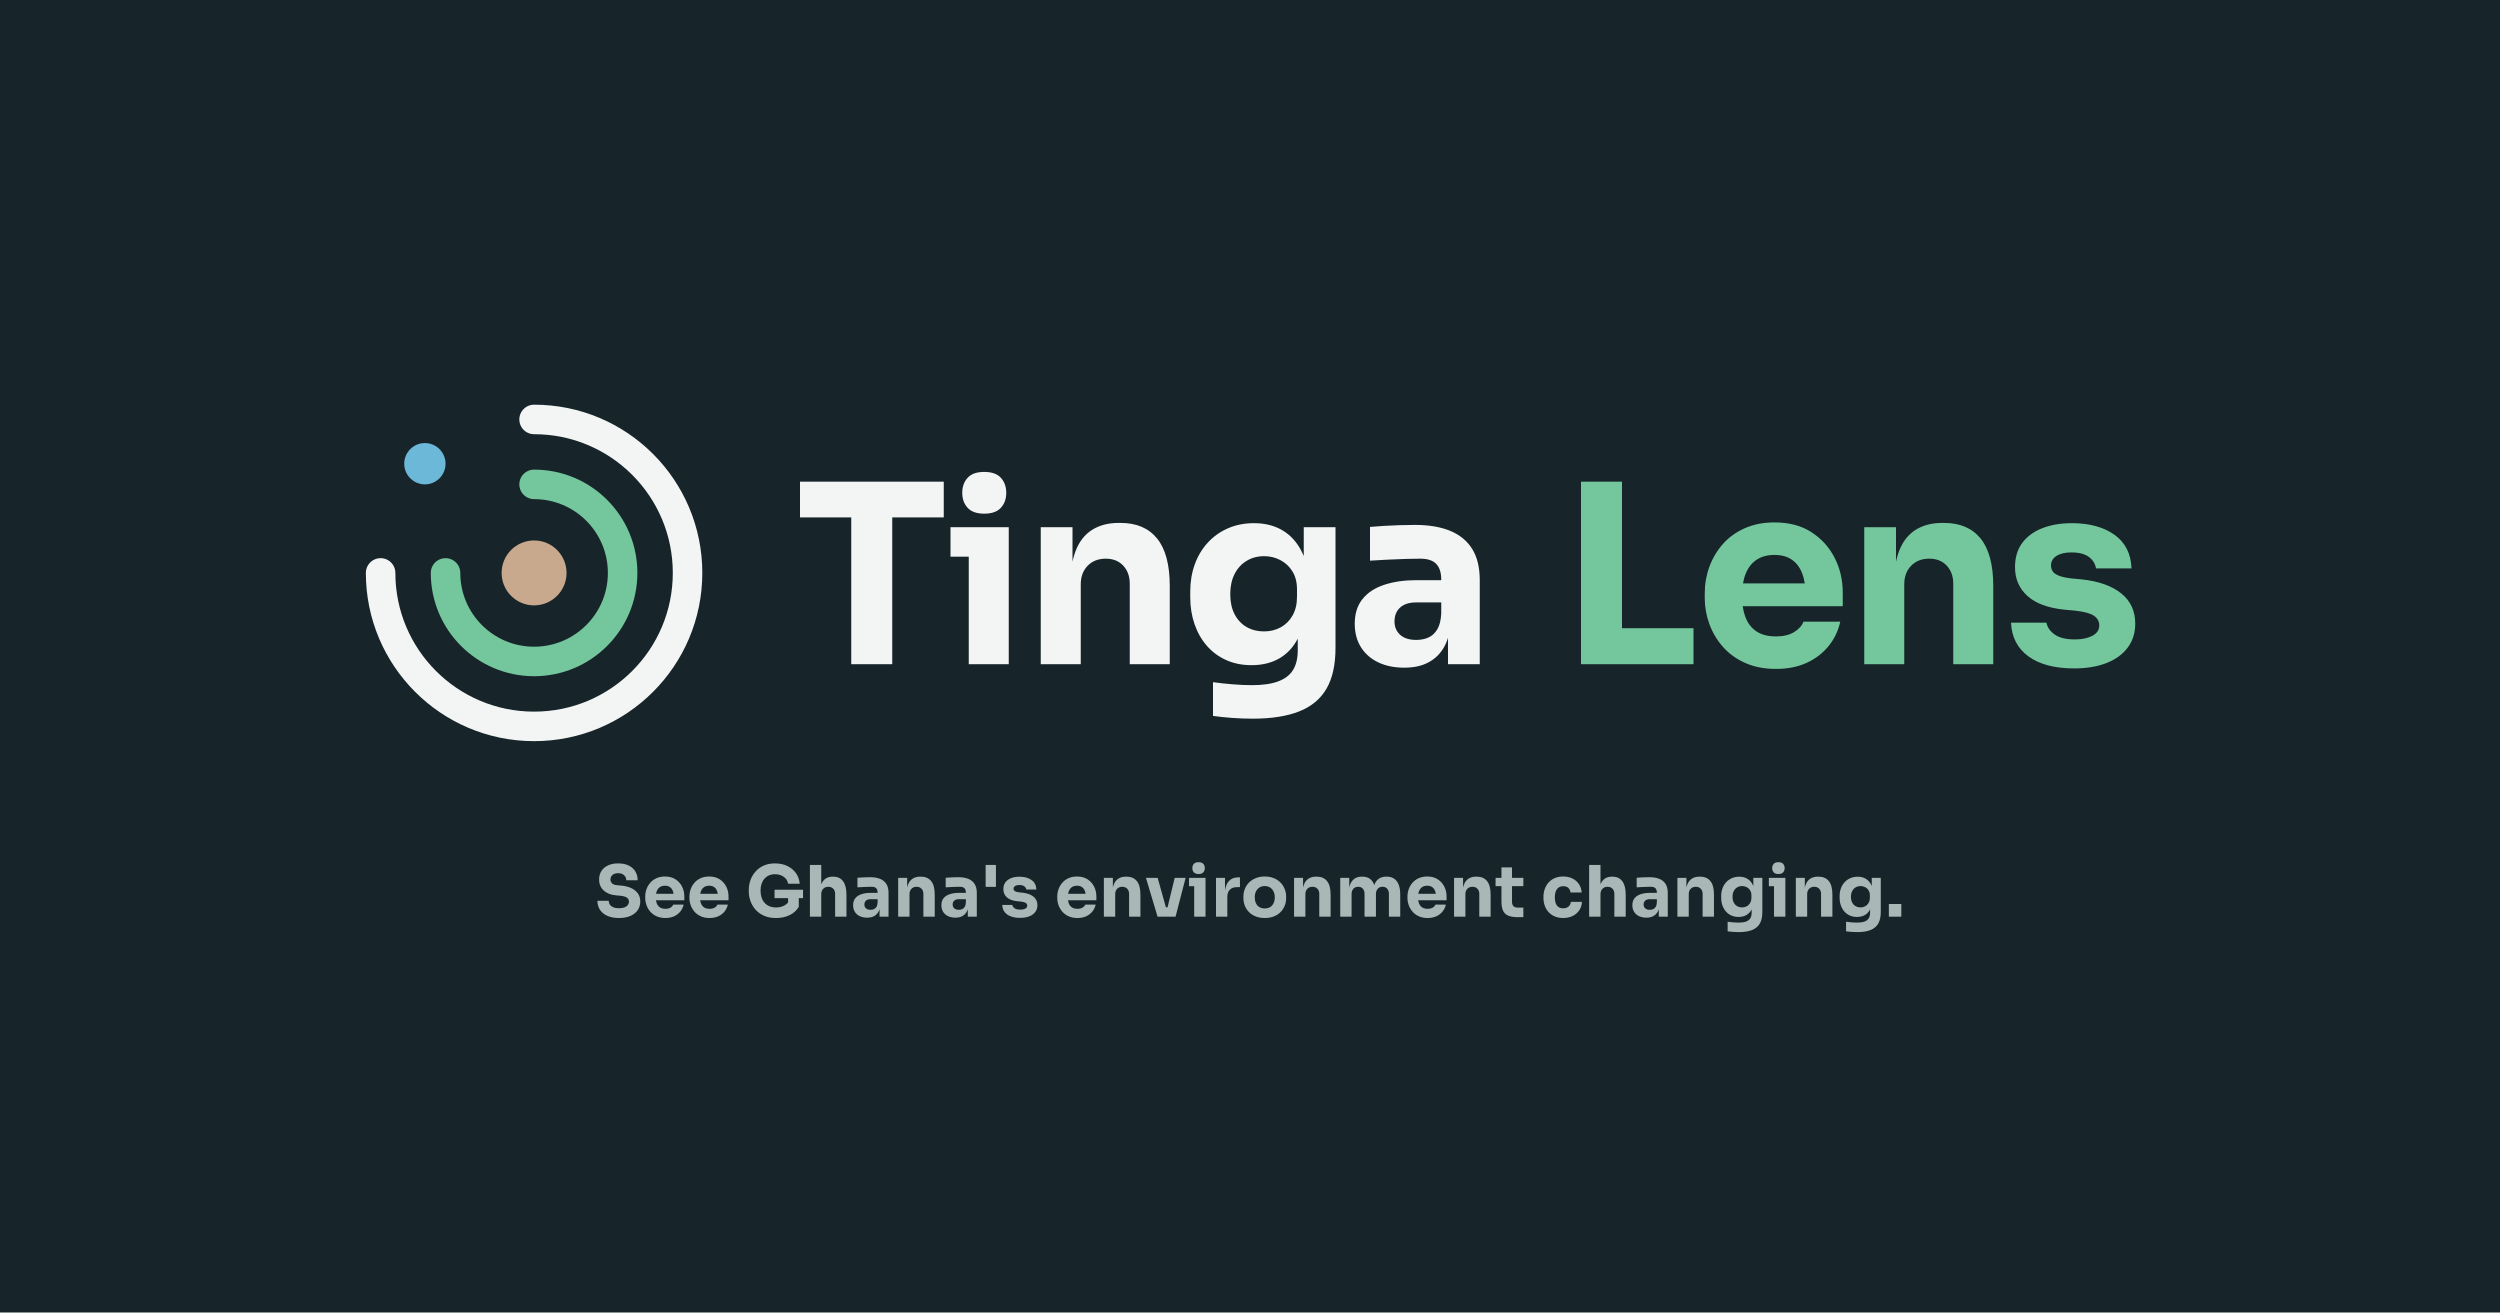
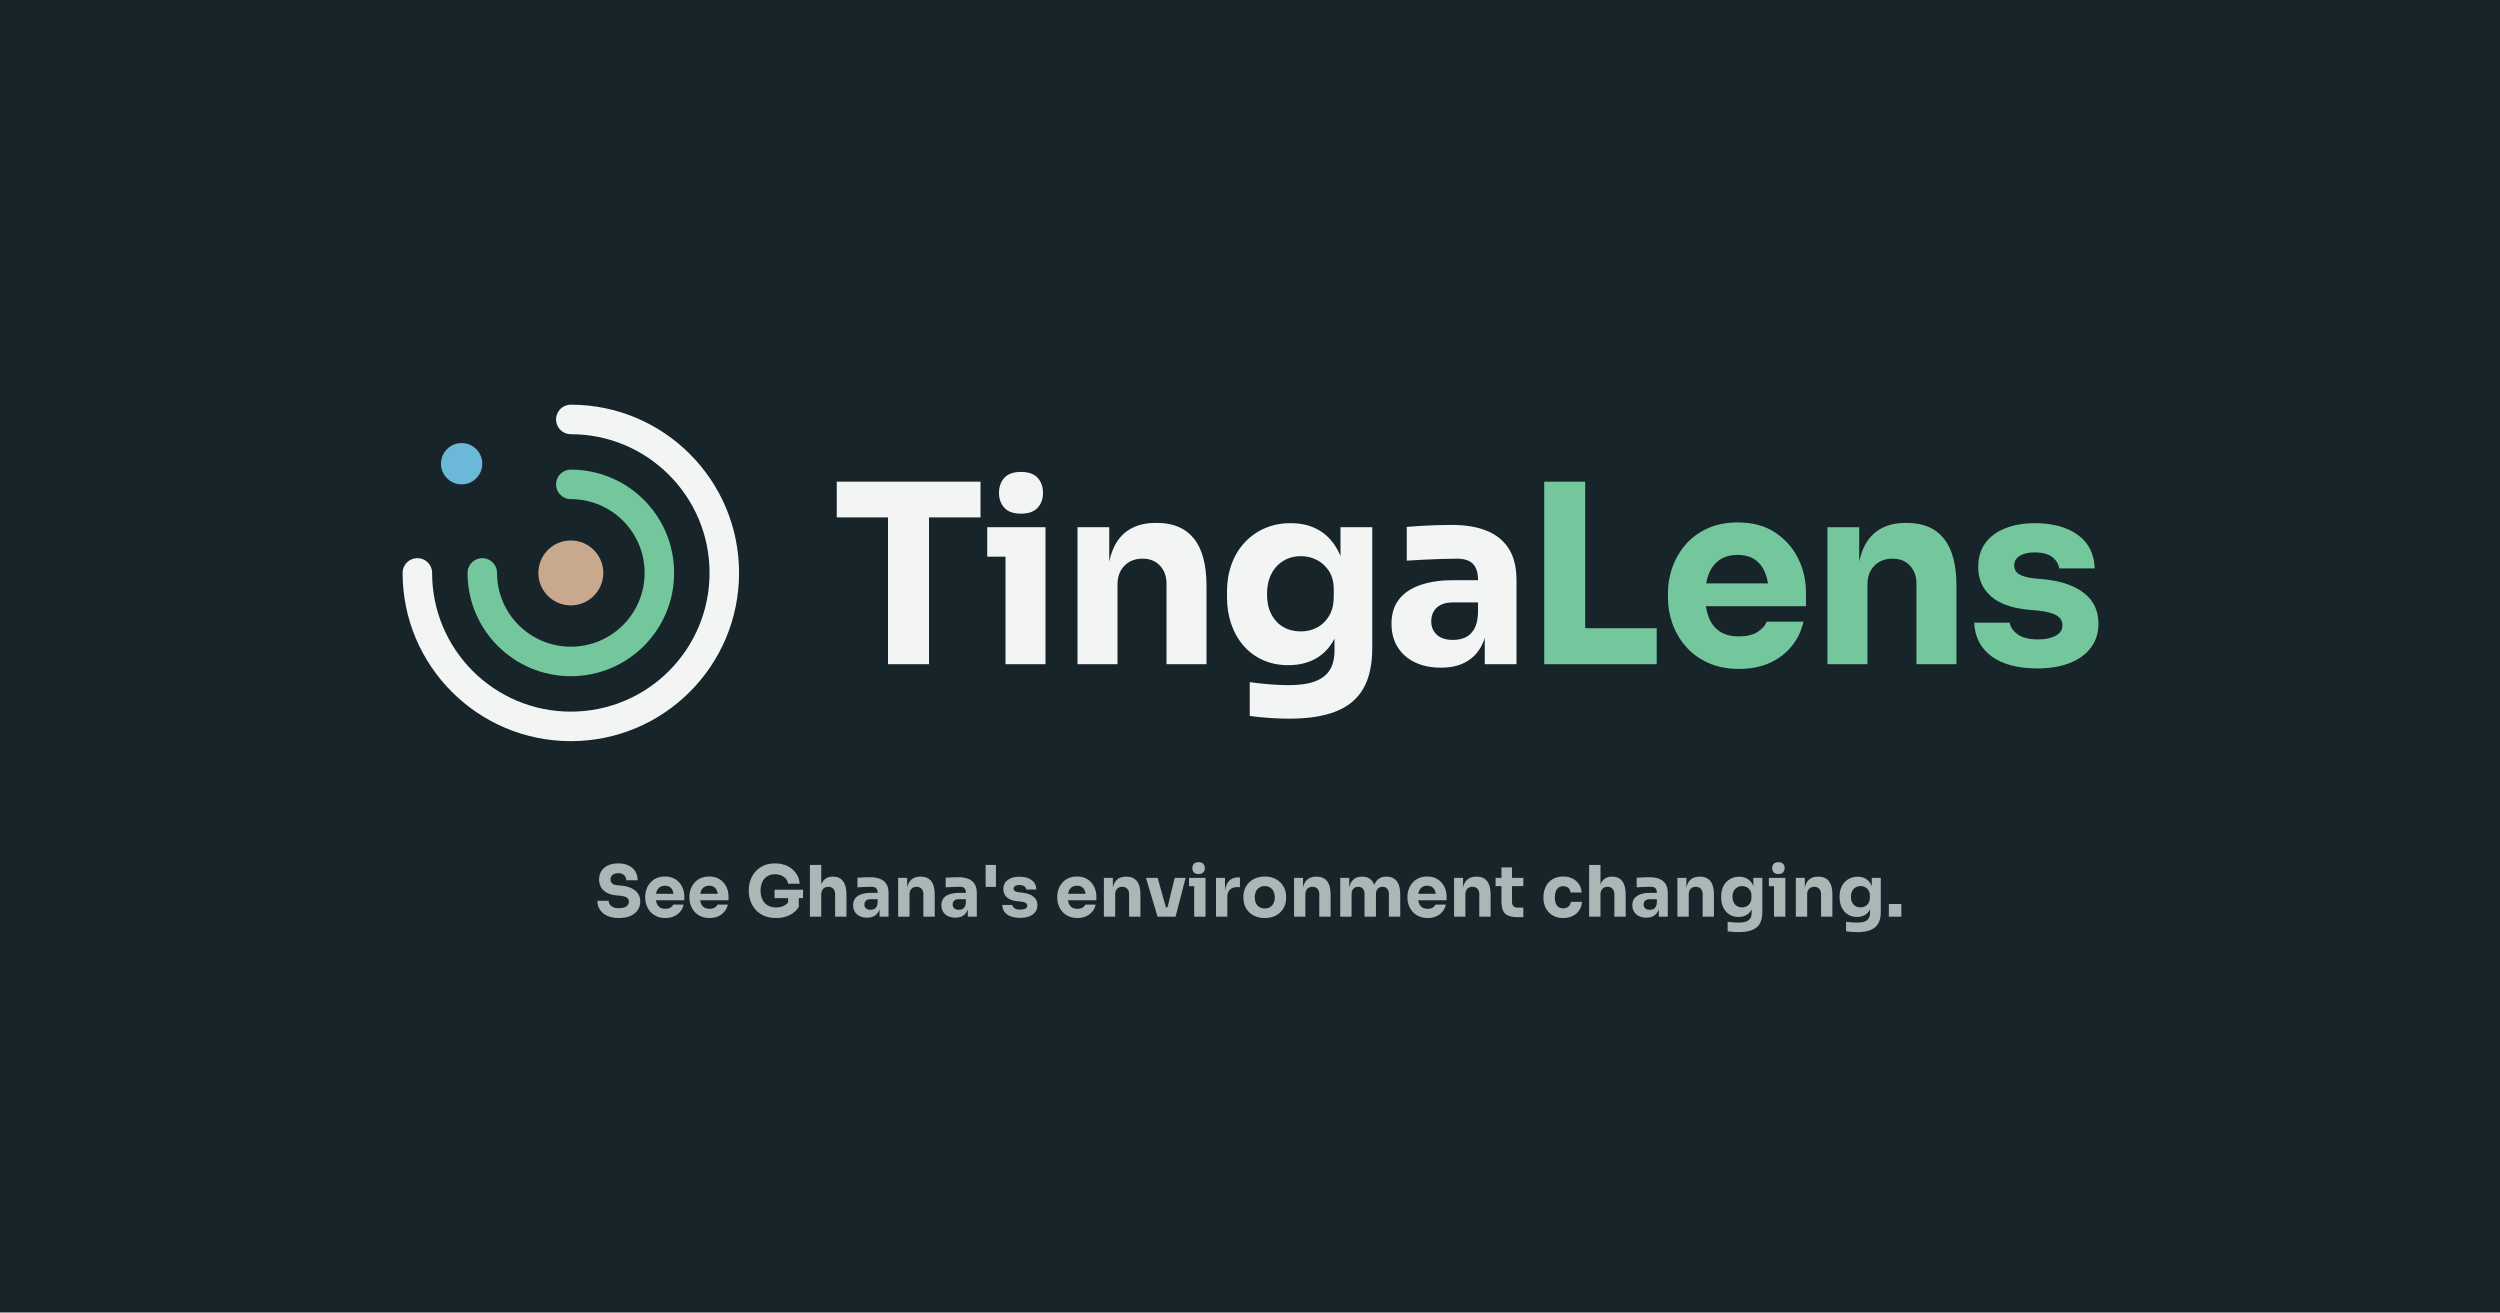
<svg xmlns="http://www.w3.org/2000/svg" viewBox="0 0 1200 630" width="1200" height="630" role="img" aria-label="TingaLens">
  <rect width="1200" height="630" fill="#17252A" />
-   <g transform="translate(171.36 190) scale(1.416667)">
+   <g transform="translate(189.0 190) scale(1.416667)">
    <path d="M60 8 A52 52 0 1 1 8 60" fill="none" stroke="#F3F5F4" stroke-width="10" stroke-linecap="round" />
    <path d="M60 30 A30 30 0 1 1 30 60" fill="none" stroke="#74C69D" stroke-width="10" stroke-linecap="round" />
    <circle cx="60" cy="60" r="11" fill="#C9A98D" />
    <circle cx="23" cy="23" r="7" fill="#6CB8D8" />
  </g>
-   <g transform="translate(381.36 318.8)">
+   <g transform="translate(399.0 318.8)">
    <path d="M27.24 0.0V-72.84H46.92V0.0ZM2.64 -70.44V-87.6H71.64V-70.44Z M83.64 0.0V-65.76H102.84V0.0ZM74.88 -51.6V-65.76H102.84V-51.6ZM91.08 -72.24Q85.68 -72.24 83.1 -75.06Q80.52 -77.88 80.52 -82.2Q80.52 -86.64 83.1 -89.46Q85.68 -92.28 91.08 -92.28Q96.48 -92.28 99.06 -89.46Q101.64 -86.64 101.64 -82.2Q101.64 -77.88 99.06 -75.06Q96.48 -72.24 91.08 -72.24Z M118.2 0.0V-65.76H133.44V-37.56H132.36Q132.36 -47.64 134.94 -54.36Q137.52 -61.08 142.8 -64.44Q148.08 -67.8 155.64 -67.8H156.48Q168.0 -67.8 174.06 -60.3Q180.12 -52.8 180.12 -37.56V0.0H160.92V-38.64Q160.92 -43.92 157.8 -47.28Q154.68 -50.64 149.4 -50.64Q144.0 -50.64 140.7 -47.22Q137.4 -43.8 137.4 -38.28V0.0Z M219.96 26.16Q215.16 26.16 210.12 25.8Q205.08 25.44 200.88 24.84V8.64Q205.08 9.24 210.18 9.66Q215.28 10.08 219.48 10.08Q227.28 10.08 232.14 8.28Q237 6.48 239.28 2.82Q241.56 -0.84 241.56 -6.6V-19.68L245.04 -27.36Q244.8 -18.6 241.62 -12.36Q238.44 -6.12 232.8 -2.82Q227.16 0.48 219.36 0.48Q212.64 0.48 207.18 -1.98Q201.72 -4.44 197.88 -8.88Q194.04 -13.32 192 -19.26Q189.96 -25.2 189.96 -32.16V-34.92Q189.96 -41.88 192.12 -47.88Q194.28 -53.88 198.36 -58.32Q202.44 -62.76 208.08 -65.22Q213.72 -67.68 220.56 -67.68Q228.48 -67.68 234.3 -64.2Q240.12 -60.72 243.48 -54.0Q246.84 -47.28 247.08 -37.8L244.44 -37.08V-65.76H259.68V-7.8Q259.68 4.32 255.36 11.76Q251.04 19.2 242.22 22.68Q233.4 26.16 219.96 26.16ZM225.36 -15.72Q229.8 -15.72 233.4 -17.7Q237 -19.68 239.1 -23.4Q241.2 -27.12 241.2 -32.4V-35.88Q241.2 -41.04 238.98 -44.58Q236.76 -48.12 233.16 -49.98Q229.56 -51.84 225.48 -51.84Q220.68 -51.84 216.96 -49.56Q213.24 -47.28 211.2 -43.2Q209.16 -39.12 209.16 -33.6Q209.16 -27.96 211.26 -23.94Q213.36 -19.92 217.02 -17.82Q220.68 -15.72 225.36 -15.72Z M313.68 0.0V-19.44H310.44V-40.56Q310.44 -45.6 308.04 -48.12Q305.64 -50.64 300.36 -50.64Q297.72 -50.64 293.4 -50.52Q289.08 -50.4 284.52 -50.16Q279.96 -49.92 276.24 -49.68V-65.88Q279 -66.12 282.72 -66.36Q286.44 -66.6 290.4 -66.72Q294.36 -66.84 297.84 -66.84Q307.92 -66.84 314.82 -63.96Q321.72 -61.08 325.32 -55.26Q328.92 -49.44 328.92 -40.32V0.0ZM292.68 1.68Q285.6 1.68 280.26 -0.84Q274.92 -3.36 271.92 -8.1Q268.92 -12.84 268.92 -19.44Q268.92 -26.64 272.64 -31.26Q276.36 -35.88 283.08 -38.1Q289.8 -40.32 298.56 -40.32H312.6V-29.64H298.44Q293.4 -29.64 290.7 -27.18Q288 -24.72 288 -20.52Q288 -16.56 290.7 -14.1Q293.4 -11.64 298.44 -11.64Q301.68 -11.64 304.26 -12.78Q306.84 -13.92 308.52 -16.68Q310.2 -19.44 310.44 -24.36L315 -19.56Q314.4 -12.72 311.7 -8.04Q309 -3.36 304.26 -0.84Q299.52 1.68 292.68 1.68Z" fill="#F3F5F4" />
-     <path d="M377.52 0.0V-87.6H397.2V0.0ZM394.8 0.0V-17.28H431.52V0.0Z M471.12 2.28Q462.72 2.28 456.3 -0.6Q449.88 -3.48 445.62 -8.34Q441.36 -13.2 439.14 -19.26Q436.92 -25.32 436.92 -31.68V-34.08Q436.92 -40.68 439.14 -46.74Q441.36 -52.8 445.56 -57.6Q449.76 -62.4 456.06 -65.22Q462.36 -68.04 470.4 -68.04Q480.96 -68.04 488.22 -63.3Q495.48 -58.56 499.32 -50.94Q503.16 -43.32 503.16 -34.32V-27.84H444.96V-38.76H491.52L485.28 -33.72Q485.28 -39.6 483.6 -43.8Q481.92 -48.0 478.62 -50.22Q475.32 -52.44 470.4 -52.44Q465.36 -52.44 461.88 -50.16Q458.4 -47.88 456.6 -43.5Q454.8 -39.12 454.8 -32.76Q454.8 -26.88 456.48 -22.5Q458.16 -18.12 461.76 -15.72Q465.36 -13.32 471.12 -13.32Q476.4 -13.32 479.76 -15.36Q483.12 -17.4 484.32 -20.4H501.96Q500.52 -13.8 496.32 -8.64Q492.12 -3.48 485.76 -0.6Q479.4 2.28 471.12 2.28Z M513.48 0.0V-65.76H528.72V-37.56H527.64Q527.64 -47.64 530.22 -54.36Q532.8 -61.08 538.08 -64.44Q543.36 -67.8 550.92 -67.8H551.76Q563.28 -67.8 569.34 -60.3Q575.4 -52.8 575.4 -37.56V0.0H556.2V-38.64Q556.2 -43.92 553.08 -47.28Q549.96 -50.64 544.68 -50.64Q539.28 -50.64 535.98 -47.22Q532.68 -43.8 532.68 -38.28V0.0Z M614.28 2.04Q600.24 2.04 592.32 -3.72Q584.4 -9.48 583.92 -19.92H600.96Q601.44 -16.8 604.74 -14.34Q608.04 -11.88 614.64 -11.88Q619.68 -11.88 622.98 -13.62Q626.28 -15.36 626.28 -18.6Q626.28 -21.48 623.76 -23.22Q621.24 -24.96 614.76 -25.68L609.6 -26.16Q597.72 -27.36 591.78 -32.76Q585.84 -38.16 585.84 -46.56Q585.84 -53.52 589.32 -58.2Q592.8 -62.88 598.98 -65.28Q605.16 -67.68 613.08 -67.68Q625.8 -67.68 633.6 -62.1Q641.4 -56.52 641.76 -45.96H624.72Q624.24 -49.2 621.36 -51.42Q618.48 -53.64 612.84 -53.64Q608.4 -53.64 605.76 -51.96Q603.12 -50.28 603.12 -47.4Q603.12 -44.64 605.4 -43.2Q607.68 -41.76 612.84 -41.16L618.0 -40.68Q630.12 -39.36 636.84 -33.96Q643.56 -28.56 643.56 -19.44Q643.56 -12.84 639.96 -7.98Q636.36 -3.12 629.76 -0.54Q623.16 2.04 614.28 2.04Z" fill="#74C69D" />
+     <path transform="translate(-35.3 0)" d="M377.52 0.0V-87.6H397.2V0.0ZM394.8 0.0V-17.28H431.52V0.0Z M471.12 2.28Q462.72 2.28 456.3 -0.6Q449.88 -3.48 445.62 -8.34Q441.36 -13.2 439.14 -19.26Q436.92 -25.32 436.92 -31.68V-34.08Q436.92 -40.68 439.14 -46.74Q441.36 -52.8 445.56 -57.6Q449.76 -62.4 456.06 -65.22Q462.36 -68.04 470.4 -68.04Q480.96 -68.04 488.22 -63.3Q495.48 -58.56 499.32 -50.94Q503.16 -43.32 503.16 -34.32V-27.84H444.96V-38.76H491.52L485.28 -33.72Q485.28 -39.6 483.6 -43.8Q481.92 -48.0 478.62 -50.22Q475.32 -52.44 470.4 -52.44Q465.36 -52.44 461.88 -50.16Q458.4 -47.88 456.6 -43.5Q454.8 -39.12 454.8 -32.76Q454.8 -26.88 456.48 -22.5Q458.16 -18.12 461.76 -15.72Q465.36 -13.32 471.12 -13.32Q476.4 -13.32 479.76 -15.36Q483.12 -17.4 484.32 -20.4H501.96Q500.52 -13.8 496.32 -8.64Q492.12 -3.48 485.76 -0.6Q479.4 2.28 471.12 2.28Z M513.48 0.0V-65.76H528.72V-37.56H527.64Q527.64 -47.64 530.22 -54.36Q532.8 -61.08 538.08 -64.44Q543.36 -67.8 550.92 -67.8H551.76Q563.28 -67.8 569.34 -60.3Q575.4 -52.8 575.4 -37.56V0.0H556.2V-38.64Q556.2 -43.92 553.08 -47.28Q549.96 -50.64 544.68 -50.64Q539.28 -50.64 535.98 -47.22Q532.68 -43.8 532.68 -38.28V0.0Z M614.28 2.04Q600.24 2.04 592.32 -3.72Q584.4 -9.48 583.92 -19.92H600.96Q601.44 -16.8 604.74 -14.34Q608.04 -11.88 614.64 -11.88Q619.68 -11.88 622.98 -13.62Q626.28 -15.36 626.28 -18.6Q626.28 -21.48 623.76 -23.22Q621.24 -24.96 614.76 -25.68L609.6 -26.16Q597.72 -27.36 591.78 -32.76Q585.84 -38.16 585.84 -46.56Q585.84 -53.52 589.32 -58.2Q592.8 -62.88 598.98 -65.28Q605.16 -67.68 613.08 -67.68Q625.8 -67.68 633.6 -62.1Q641.4 -56.52 641.76 -45.96H624.72Q624.24 -49.2 621.36 -51.42Q618.48 -53.64 612.84 -53.64Q608.4 -53.64 605.76 -51.96Q603.12 -50.28 603.12 -47.4Q603.12 -44.64 605.4 -43.2Q607.68 -41.76 612.84 -41.16L618.0 -40.68Q630.12 -39.36 636.84 -33.96Q643.56 -28.56 643.56 -19.44Q643.56 -12.84 639.96 -7.98Q636.36 -3.12 629.76 -0.54Q623.16 2.04 614.28 2.04Z" fill="#74C69D" />
  </g>
  <g transform="translate(285.704 440)">
    <path d="M11.424 0.646Q8.058 0.646 5.746 -0.425Q3.434 -1.496 2.244 -3.349Q1.054 -5.202 1.054 -7.616H6.46Q6.46 -6.664 6.987 -5.848Q7.514 -5.032 8.602 -4.539Q9.69 -4.046 11.424 -4.046Q12.988 -4.046 14.042 -4.454Q15.096 -4.862 15.64 -5.593Q16.184 -6.324 16.184 -7.276Q16.184 -8.466 15.164 -9.163Q14.144 -9.86 11.866 -10.064L9.996 -10.234Q6.29 -10.54 4.08 -12.546Q1.87 -14.552 1.87 -17.85Q1.87 -20.23 3.009 -21.964Q4.148 -23.698 6.188 -24.633Q8.228 -25.568 11.016 -25.568Q13.94 -25.568 16.031 -24.565Q18.122 -23.562 19.244 -21.743Q20.366 -19.924 20.366 -17.476H14.926Q14.926 -18.394 14.484 -19.159Q14.042 -19.924 13.175 -20.4Q12.308 -20.876 11.016 -20.876Q9.792 -20.876 8.959 -20.468Q8.126 -20.06 7.718 -19.363Q7.31 -18.666 7.31 -17.85Q7.31 -16.796 8.058 -16.014Q8.806 -15.232 10.506 -15.096L12.41 -14.926Q15.13 -14.688 17.204 -13.753Q19.278 -12.818 20.451 -11.203Q21.624 -9.588 21.624 -7.276Q21.624 -4.896 20.383 -3.111Q19.142 -1.326 16.864 -0.34Q14.586 0.646 11.424 0.646Z M33.694 0.646Q31.314 0.646 29.495 -0.17Q27.676 -0.986 26.469 -2.363Q25.262 -3.74 24.633 -5.457Q24.004 -7.174 24.004 -8.976V-9.656Q24.004 -11.526 24.633 -13.243Q25.262 -14.96 26.452 -16.32Q27.642 -17.68 29.427 -18.479Q31.212 -19.278 33.49 -19.278Q36.482 -19.278 38.539 -17.935Q40.596 -16.592 41.684 -14.433Q42.772 -12.274 42.772 -9.724V-7.888H26.282V-10.982H39.474L37.706 -9.554Q37.706 -11.22 37.23 -12.41Q36.754 -13.6 35.819 -14.229Q34.884 -14.858 33.49 -14.858Q32.062 -14.858 31.076 -14.212Q30.09 -13.566 29.58 -12.325Q29.07 -11.084 29.07 -9.282Q29.07 -7.616 29.546 -6.375Q30.022 -5.134 31.042 -4.454Q32.062 -3.774 33.694 -3.774Q35.19 -3.774 36.142 -4.352Q37.094 -4.93 37.434 -5.78H42.432Q42.024 -3.91 40.834 -2.448Q39.644 -0.986 37.842 -0.17Q36.04 0.646 33.694 0.646Z M54.91 0.646Q52.53 0.646 50.711 -0.17Q48.892 -0.986 47.685 -2.363Q46.478 -3.74 45.849 -5.457Q45.22 -7.174 45.22 -8.976V-9.656Q45.22 -11.526 45.849 -13.243Q46.478 -14.96 47.668 -16.32Q48.858 -17.68 50.643 -18.479Q52.428 -19.278 54.706 -19.278Q57.698 -19.278 59.755 -17.935Q61.812 -16.592 62.9 -14.433Q63.988 -12.274 63.988 -9.724V-7.888H47.498V-10.982H60.69L58.922 -9.554Q58.922 -11.22 58.446 -12.41Q57.97 -13.6 57.035 -14.229Q56.1 -14.858 54.706 -14.858Q53.278 -14.858 52.292 -14.212Q51.306 -13.566 50.796 -12.325Q50.286 -11.084 50.286 -9.282Q50.286 -7.616 50.762 -6.375Q51.238 -5.134 52.258 -4.454Q53.278 -3.774 54.91 -3.774Q56.406 -3.774 57.358 -4.352Q58.31 -4.93 58.65 -5.78H63.648Q63.24 -3.91 62.05 -2.448Q60.86 -0.986 59.058 -0.17Q57.256 0.646 54.91 0.646Z  M86.802 0.646Q83.47 0.646 80.988 -0.459Q78.506 -1.564 76.891 -3.434Q75.276 -5.304 74.494 -7.582Q73.712 -9.86 73.712 -12.138V-12.886Q73.712 -15.232 74.494 -17.476Q75.276 -19.72 76.857 -21.556Q78.438 -23.392 80.801 -24.48Q83.164 -25.568 86.258 -25.568Q89.624 -25.568 92.208 -24.327Q94.792 -23.086 96.356 -20.893Q97.92 -18.7 98.158 -15.81H92.582Q92.378 -17.17 91.511 -18.19Q90.644 -19.21 89.301 -19.788Q87.958 -20.366 86.258 -20.366Q84.626 -20.366 83.351 -19.788Q82.076 -19.21 81.175 -18.156Q80.274 -17.102 79.815 -15.657Q79.356 -14.212 79.356 -12.478Q79.356 -10.676 79.849 -9.197Q80.342 -7.718 81.294 -6.647Q82.246 -5.576 83.657 -4.998Q85.068 -4.42 86.802 -4.42Q89.114 -4.42 90.814 -5.372Q92.514 -6.324 93.262 -7.888L92.582 -4.08V-9.996H97.716V-4.692Q96.118 -2.108 93.313 -0.731Q90.508 0.646 86.802 0.646ZM86.088 -8.908V-12.92H99.756V-8.908Z M103.054 0.0V-24.82H108.494V-10.506H107.678Q107.678 -13.328 108.392 -15.266Q109.106 -17.204 110.5 -18.207Q111.894 -19.21 114.002 -19.21H114.24Q117.334 -19.21 118.966 -17.017Q120.598 -14.824 120.598 -10.608V0.0H115.158V-10.948Q115.158 -12.478 114.257 -13.413Q113.356 -14.348 111.894 -14.348Q110.364 -14.348 109.429 -13.362Q108.494 -12.376 108.494 -10.744V0.0Z M136.476 0.0V-5.508H135.558V-11.492Q135.558 -12.92 134.878 -13.634Q134.198 -14.348 132.702 -14.348Q131.954 -14.348 130.73 -14.314Q129.506 -14.28 128.214 -14.212Q126.922 -14.144 125.868 -14.076V-18.666Q126.65 -18.734 127.704 -18.802Q128.758 -18.87 129.88 -18.904Q131.002 -18.938 131.988 -18.938Q134.844 -18.938 136.799 -18.122Q138.754 -17.306 139.774 -15.657Q140.794 -14.008 140.794 -11.424V0.0ZM130.526 0.476Q128.52 0.476 127.007 -0.238Q125.494 -0.952 124.644 -2.295Q123.794 -3.638 123.794 -5.508Q123.794 -7.548 124.848 -8.857Q125.902 -10.166 127.806 -10.795Q129.71 -11.424 132.192 -11.424H136.17V-8.398H132.158Q130.73 -8.398 129.965 -7.701Q129.2 -7.004 129.2 -5.814Q129.2 -4.692 129.965 -3.995Q130.73 -3.298 132.158 -3.298Q133.076 -3.298 133.807 -3.621Q134.538 -3.944 135.014 -4.726Q135.49 -5.508 135.558 -6.902L136.85 -5.542Q136.68 -3.604 135.915 -2.278Q135.15 -0.952 133.807 -0.238Q132.464 0.476 130.526 0.476Z M145.418 0.0V-18.632H149.736V-10.642H149.43Q149.43 -13.498 150.161 -15.402Q150.892 -17.306 152.388 -18.258Q153.884 -19.21 156.026 -19.21H156.264Q159.528 -19.21 161.245 -17.085Q162.962 -14.96 162.962 -10.642V0.0H157.522V-10.948Q157.522 -12.444 156.638 -13.396Q155.754 -14.348 154.258 -14.348Q152.728 -14.348 151.793 -13.379Q150.858 -12.41 150.858 -10.846V0.0Z M178.84 0.0V-5.508H177.922V-11.492Q177.922 -12.92 177.242 -13.634Q176.562 -14.348 175.066 -14.348Q174.318 -14.348 173.094 -14.314Q171.87 -14.28 170.578 -14.212Q169.286 -14.144 168.232 -14.076V-18.666Q169.014 -18.734 170.068 -18.802Q171.122 -18.87 172.244 -18.904Q173.366 -18.938 174.352 -18.938Q177.208 -18.938 179.163 -18.122Q181.118 -17.306 182.138 -15.657Q183.158 -14.008 183.158 -11.424V0.0ZM172.89 0.476Q170.884 0.476 169.371 -0.238Q167.858 -0.952 167.008 -2.295Q166.158 -3.638 166.158 -5.508Q166.158 -7.548 167.212 -8.857Q168.266 -10.166 170.17 -10.795Q172.074 -11.424 174.556 -11.424H178.534V-8.398H174.522Q173.094 -8.398 172.329 -7.701Q171.564 -7.004 171.564 -5.814Q171.564 -4.692 172.329 -3.995Q173.094 -3.298 174.522 -3.298Q175.44 -3.298 176.171 -3.621Q176.902 -3.944 177.378 -4.726Q177.854 -5.508 177.922 -6.902L179.214 -5.542Q179.044 -3.604 178.279 -2.278Q177.514 -0.952 176.171 -0.238Q174.828 0.476 172.89 0.476Z M187.408 -14.314V-24.82H192.338V-14.314Z M203.966 0.578Q199.988 0.578 197.744 -1.054Q195.5 -2.686 195.364 -5.644H200.192Q200.328 -4.76 201.263 -4.063Q202.198 -3.366 204.068 -3.366Q205.496 -3.366 206.431 -3.859Q207.366 -4.352 207.366 -5.27Q207.366 -6.086 206.652 -6.579Q205.938 -7.072 204.102 -7.276L202.64 -7.412Q199.274 -7.752 197.591 -9.282Q195.908 -10.812 195.908 -13.192Q195.908 -15.164 196.894 -16.49Q197.88 -17.816 199.631 -18.496Q201.382 -19.176 203.626 -19.176Q207.23 -19.176 209.44 -17.595Q211.65 -16.014 211.752 -13.022H206.924Q206.788 -13.94 205.972 -14.569Q205.156 -15.198 203.558 -15.198Q202.3 -15.198 201.552 -14.722Q200.804 -14.246 200.804 -13.43Q200.804 -12.648 201.45 -12.24Q202.096 -11.832 203.558 -11.662L205.02 -11.526Q208.454 -11.152 210.358 -9.622Q212.262 -8.092 212.262 -5.508Q212.262 -3.638 211.242 -2.261Q210.222 -0.884 208.352 -0.153Q206.482 0.578 203.966 0.578Z  M231.472 0.646Q229.092 0.646 227.273 -0.17Q225.454 -0.986 224.247 -2.363Q223.04 -3.74 222.411 -5.457Q221.782 -7.174 221.782 -8.976V-9.656Q221.782 -11.526 222.411 -13.243Q223.04 -14.96 224.23 -16.32Q225.42 -17.68 227.205 -18.479Q228.99 -19.278 231.268 -19.278Q234.26 -19.278 236.317 -17.935Q238.374 -16.592 239.462 -14.433Q240.55 -12.274 240.55 -9.724V-7.888H224.06V-10.982H237.252L235.484 -9.554Q235.484 -11.22 235.008 -12.41Q234.532 -13.6 233.597 -14.229Q232.662 -14.858 231.268 -14.858Q229.84 -14.858 228.854 -14.212Q227.868 -13.566 227.358 -12.325Q226.848 -11.084 226.848 -9.282Q226.848 -7.616 227.324 -6.375Q227.8 -5.134 228.82 -4.454Q229.84 -3.774 231.472 -3.774Q232.968 -3.774 233.92 -4.352Q234.872 -4.93 235.212 -5.78H240.21Q239.802 -3.91 238.612 -2.448Q237.422 -0.986 235.62 -0.17Q233.818 0.646 231.472 0.646Z M244.154 0.0V-18.632H248.472V-10.642H248.166Q248.166 -13.498 248.897 -15.402Q249.628 -17.306 251.124 -18.258Q252.62 -19.21 254.762 -19.21H255Q258.264 -19.21 259.981 -17.085Q261.698 -14.96 261.698 -10.642V0.0H256.258V-10.948Q256.258 -12.444 255.374 -13.396Q254.49 -14.348 252.994 -14.348Q251.464 -14.348 250.529 -13.379Q249.594 -12.41 249.594 -10.846V0.0Z M269.926 0.0 264.35 -18.632H269.96L275.196 0.0ZM271.626 0.0V-4.522H277.1V0.0ZM273.632 0.0 278.154 -18.632H283.39L278.562 0.0Z M287.504 0.0V-18.632H292.944V0.0ZM285.022 -14.62V-18.632H292.944V-14.62ZM289.612 -20.468Q288.082 -20.468 287.351 -21.267Q286.62 -22.066 286.62 -23.29Q286.62 -24.548 287.351 -25.347Q288.082 -26.146 289.612 -26.146Q291.142 -26.146 291.873 -25.347Q292.604 -24.548 292.604 -23.29Q292.604 -22.066 291.873 -21.267Q291.142 -20.468 289.612 -20.468Z M297.976 0.0V-18.632H302.294V-10.642H302.192Q302.192 -14.586 303.875 -16.728Q305.558 -18.87 308.754 -18.87H309.468V-14.178H308.108Q305.864 -14.178 304.64 -12.971Q303.416 -11.764 303.416 -9.486V0.0Z M321.368 0.646Q318.92 0.646 317.016 -0.119Q315.112 -0.884 313.803 -2.21Q312.494 -3.536 311.814 -5.253Q311.134 -6.97 311.134 -8.874V-9.656Q311.134 -11.594 311.831 -13.345Q312.528 -15.096 313.871 -16.422Q315.214 -17.748 317.118 -18.513Q319.022 -19.278 321.368 -19.278Q323.782 -19.278 325.669 -18.513Q327.556 -17.748 328.882 -16.422Q330.208 -15.096 330.922 -13.345Q331.636 -11.594 331.636 -9.656V-8.874Q331.636 -6.97 330.956 -5.253Q330.276 -3.536 328.967 -2.21Q327.658 -0.884 325.754 -0.119Q323.85 0.646 321.368 0.646ZM321.368 -3.944Q322.966 -3.944 324.02 -4.624Q325.074 -5.304 325.635 -6.528Q326.196 -7.752 326.196 -9.248Q326.196 -10.846 325.618 -12.053Q325.04 -13.26 323.969 -13.974Q322.898 -14.688 321.368 -14.688Q319.872 -14.688 318.784 -13.974Q317.696 -13.26 317.135 -12.053Q316.574 -10.846 316.574 -9.248Q316.574 -7.752 317.118 -6.528Q317.662 -5.304 318.75 -4.624Q319.838 -3.944 321.368 -3.944Z M335.444 0.0V-18.632H339.762V-10.642H339.456Q339.456 -13.498 340.187 -15.402Q340.918 -17.306 342.414 -18.258Q343.91 -19.21 346.052 -19.21H346.29Q349.554 -19.21 351.271 -17.085Q352.988 -14.96 352.988 -10.642V0.0H347.548V-10.948Q347.548 -12.444 346.664 -13.396Q345.78 -14.348 344.284 -14.348Q342.754 -14.348 341.819 -13.379Q340.884 -12.41 340.884 -10.846V0.0Z M357.612 0.0V-18.632H361.93V-10.608H361.624Q361.624 -13.464 362.338 -15.368Q363.052 -17.272 364.48 -18.241Q365.908 -19.21 367.982 -19.21H368.22Q370.328 -19.21 371.739 -18.241Q373.15 -17.272 373.881 -15.368Q374.612 -13.464 374.612 -10.608H373.286Q373.286 -13.464 374.017 -15.368Q374.748 -17.272 376.176 -18.241Q377.604 -19.21 379.678 -19.21H379.916Q382.024 -19.21 383.469 -18.241Q384.914 -17.272 385.662 -15.368Q386.41 -13.464 386.41 -10.608V0.0H380.97V-10.914Q380.97 -12.444 380.171 -13.396Q379.372 -14.348 377.91 -14.348Q376.448 -14.348 375.598 -13.379Q374.748 -12.41 374.748 -10.812V0.0H369.274V-10.914Q369.274 -12.444 368.475 -13.396Q367.676 -14.348 366.248 -14.348Q364.752 -14.348 363.902 -13.379Q363.052 -12.41 363.052 -10.812V0.0Z M399.568 0.646Q397.188 0.646 395.369 -0.17Q393.55 -0.986 392.343 -2.363Q391.136 -3.74 390.507 -5.457Q389.878 -7.174 389.878 -8.976V-9.656Q389.878 -11.526 390.507 -13.243Q391.136 -14.96 392.326 -16.32Q393.516 -17.68 395.301 -18.479Q397.086 -19.278 399.364 -19.278Q402.356 -19.278 404.413 -17.935Q406.47 -16.592 407.558 -14.433Q408.646 -12.274 408.646 -9.724V-7.888H392.156V-10.982H405.348L403.58 -9.554Q403.58 -11.22 403.104 -12.41Q402.628 -13.6 401.693 -14.229Q400.758 -14.858 399.364 -14.858Q397.936 -14.858 396.95 -14.212Q395.964 -13.566 395.454 -12.325Q394.944 -11.084 394.944 -9.282Q394.944 -7.616 395.42 -6.375Q395.896 -5.134 396.916 -4.454Q397.936 -3.774 399.568 -3.774Q401.064 -3.774 402.016 -4.352Q402.968 -4.93 403.308 -5.78H408.306Q407.898 -3.91 406.708 -2.448Q405.518 -0.986 403.716 -0.17Q401.914 0.646 399.568 0.646Z M412.25 0.0V-18.632H416.568V-10.642H416.262Q416.262 -13.498 416.993 -15.402Q417.724 -17.306 419.22 -18.258Q420.716 -19.21 422.858 -19.21H423.096Q426.36 -19.21 428.077 -17.085Q429.794 -14.96 429.794 -10.642V0.0H424.354V-10.948Q424.354 -12.444 423.47 -13.396Q422.586 -14.348 421.09 -14.348Q419.56 -14.348 418.625 -13.379Q417.69 -12.41 417.69 -10.846V0.0Z M442.884 0.238Q440.062 0.238 438.328 -0.459Q436.594 -1.156 435.795 -2.805Q434.996 -4.454 434.996 -7.276V-23.664H440.062V-7.072Q440.062 -5.746 440.759 -5.049Q441.456 -4.352 442.748 -4.352H445.502V0.238ZM432.174 -14.654V-18.632H445.502V-14.654Z  M464.678 0.646Q462.264 0.646 460.479 -0.153Q458.694 -0.952 457.504 -2.312Q456.314 -3.672 455.736 -5.389Q455.158 -7.106 455.158 -8.942V-9.588Q455.158 -11.492 455.77 -13.243Q456.382 -14.994 457.572 -16.354Q458.762 -17.714 460.547 -18.496Q462.332 -19.278 464.644 -19.278Q467.16 -19.278 469.098 -18.309Q471.036 -17.34 472.192 -15.606Q473.348 -13.872 473.484 -11.628H468.146Q468.01 -12.886 467.143 -13.753Q466.276 -14.62 464.644 -14.62Q463.284 -14.62 462.383 -13.94Q461.482 -13.26 461.04 -12.07Q460.598 -10.88 460.598 -9.248Q460.598 -7.752 461.006 -6.545Q461.414 -5.338 462.315 -4.675Q463.216 -4.012 464.678 -4.012Q465.766 -4.012 466.531 -4.403Q467.296 -4.794 467.755 -5.491Q468.214 -6.188 468.316 -7.106H473.62Q473.518 -4.794 472.328 -3.043Q471.138 -1.292 469.166 -0.323Q467.194 0.646 464.678 0.646Z M477.088 0.0V-24.82H482.528V-10.506H481.712Q481.712 -13.328 482.426 -15.266Q483.14 -17.204 484.534 -18.207Q485.928 -19.21 488.036 -19.21H488.274Q491.368 -19.21 493 -17.017Q494.632 -14.824 494.632 -10.608V0.0H489.192V-10.948Q489.192 -12.478 488.291 -13.413Q487.39 -14.348 485.928 -14.348Q484.398 -14.348 483.463 -13.362Q482.528 -12.376 482.528 -10.744V0.0Z M510.51 0.0V-5.508H509.592V-11.492Q509.592 -12.92 508.912 -13.634Q508.232 -14.348 506.736 -14.348Q505.988 -14.348 504.764 -14.314Q503.54 -14.28 502.248 -14.212Q500.956 -14.144 499.902 -14.076V-18.666Q500.684 -18.734 501.738 -18.802Q502.792 -18.87 503.914 -18.904Q505.036 -18.938 506.022 -18.938Q508.878 -18.938 510.833 -18.122Q512.788 -17.306 513.808 -15.657Q514.828 -14.008 514.828 -11.424V0.0ZM504.56 0.476Q502.554 0.476 501.041 -0.238Q499.528 -0.952 498.678 -2.295Q497.828 -3.638 497.828 -5.508Q497.828 -7.548 498.882 -8.857Q499.936 -10.166 501.84 -10.795Q503.744 -11.424 506.226 -11.424H510.204V-8.398H506.192Q504.764 -8.398 503.999 -7.701Q503.234 -7.004 503.234 -5.814Q503.234 -4.692 503.999 -3.995Q504.764 -3.298 506.192 -3.298Q507.11 -3.298 507.841 -3.621Q508.572 -3.944 509.048 -4.726Q509.524 -5.508 509.592 -6.902L510.884 -5.542Q510.714 -3.604 509.949 -2.278Q509.184 -0.952 507.841 -0.238Q506.498 0.476 504.56 0.476Z M519.452 0.0V-18.632H523.77V-10.642H523.464Q523.464 -13.498 524.195 -15.402Q524.926 -17.306 526.422 -18.258Q527.918 -19.21 530.06 -19.21H530.298Q533.562 -19.21 535.279 -17.085Q536.996 -14.96 536.996 -10.642V0.0H531.556V-10.948Q531.556 -12.444 530.672 -13.396Q529.788 -14.348 528.292 -14.348Q526.762 -14.348 525.827 -13.379Q524.892 -12.41 524.892 -10.846V0.0Z M548.964 7.412Q547.604 7.412 546.176 7.31Q544.748 7.208 543.558 7.038V2.448Q544.748 2.618 546.193 2.737Q547.638 2.856 548.828 2.856Q551.038 2.856 552.415 2.346Q553.792 1.836 554.438 0.799Q555.084 -0.238 555.084 -1.87V-5.576L556.07 -7.752Q556.002 -5.27 555.101 -3.502Q554.2 -1.734 552.602 -0.799Q551.004 0.136 548.794 0.136Q546.89 0.136 545.343 -0.561Q543.796 -1.258 542.708 -2.516Q541.62 -3.774 541.042 -5.457Q540.464 -7.14 540.464 -9.112V-9.894Q540.464 -11.866 541.076 -13.566Q541.688 -15.266 542.844 -16.524Q544 -17.782 545.598 -18.479Q547.196 -19.176 549.134 -19.176Q551.378 -19.176 553.027 -18.19Q554.676 -17.204 555.628 -15.3Q556.58 -13.396 556.648 -10.71L555.9 -10.506V-18.632H560.218V-2.21Q560.218 1.224 558.994 3.332Q557.77 5.44 555.271 6.426Q552.772 7.412 548.964 7.412ZM550.494 -4.454Q551.752 -4.454 552.772 -5.015Q553.792 -5.576 554.387 -6.63Q554.982 -7.684 554.982 -9.18V-10.166Q554.982 -11.628 554.353 -12.631Q553.724 -13.634 552.704 -14.161Q551.684 -14.688 550.528 -14.688Q549.168 -14.688 548.114 -14.042Q547.06 -13.396 546.482 -12.24Q545.904 -11.084 545.904 -9.52Q545.904 -7.922 546.499 -6.783Q547.094 -5.644 548.131 -5.049Q549.168 -4.454 550.494 -4.454Z M565.828 0.0V-18.632H571.268V0.0ZM563.346 -14.62V-18.632H571.268V-14.62ZM567.936 -20.468Q566.406 -20.468 565.675 -21.267Q564.944 -22.066 564.944 -23.29Q564.944 -24.548 565.675 -25.347Q566.406 -26.146 567.936 -26.146Q569.466 -26.146 570.197 -25.347Q570.928 -24.548 570.928 -23.29Q570.928 -22.066 570.197 -21.267Q569.466 -20.468 567.936 -20.468Z M576.3 0.0V-18.632H580.618V-10.642H580.312Q580.312 -13.498 581.043 -15.402Q581.774 -17.306 583.27 -18.258Q584.766 -19.21 586.908 -19.21H587.146Q590.41 -19.21 592.127 -17.085Q593.844 -14.96 593.844 -10.642V0.0H588.404V-10.948Q588.404 -12.444 587.52 -13.396Q586.636 -14.348 585.14 -14.348Q583.61 -14.348 582.675 -13.379Q581.74 -12.41 581.74 -10.846V0.0Z M605.812 7.412Q604.452 7.412 603.024 7.31Q601.596 7.208 600.406 7.038V2.448Q601.596 2.618 603.041 2.737Q604.486 2.856 605.676 2.856Q607.886 2.856 609.263 2.346Q610.64 1.836 611.286 0.799Q611.932 -0.238 611.932 -1.87V-5.576L612.918 -7.752Q612.85 -5.27 611.949 -3.502Q611.048 -1.734 609.45 -0.799Q607.852 0.136 605.642 0.136Q603.738 0.136 602.191 -0.561Q600.644 -1.258 599.556 -2.516Q598.468 -3.774 597.89 -5.457Q597.312 -7.14 597.312 -9.112V-9.894Q597.312 -11.866 597.924 -13.566Q598.536 -15.266 599.692 -16.524Q600.848 -17.782 602.446 -18.479Q604.044 -19.176 605.982 -19.176Q608.226 -19.176 609.875 -18.19Q611.524 -17.204 612.476 -15.3Q613.428 -13.396 613.496 -10.71L612.748 -10.506V-18.632H617.066V-2.21Q617.066 1.224 615.842 3.332Q614.618 5.44 612.119 6.426Q609.62 7.412 605.812 7.412ZM607.342 -4.454Q608.6 -4.454 609.62 -5.015Q610.64 -5.576 611.235 -6.63Q611.83 -7.684 611.83 -9.18V-10.166Q611.83 -11.628 611.201 -12.631Q610.572 -13.634 609.552 -14.161Q608.532 -14.688 607.376 -14.688Q606.016 -14.688 604.962 -14.042Q603.908 -13.396 603.33 -12.24Q602.752 -11.084 602.752 -9.52Q602.752 -7.922 603.347 -6.783Q603.942 -5.644 604.979 -5.049Q606.016 -4.454 607.342 -4.454Z M620.942 0.0V-6.086H626.926V0.0Z" fill="#A9B8B6" />
  </g>
</svg>
